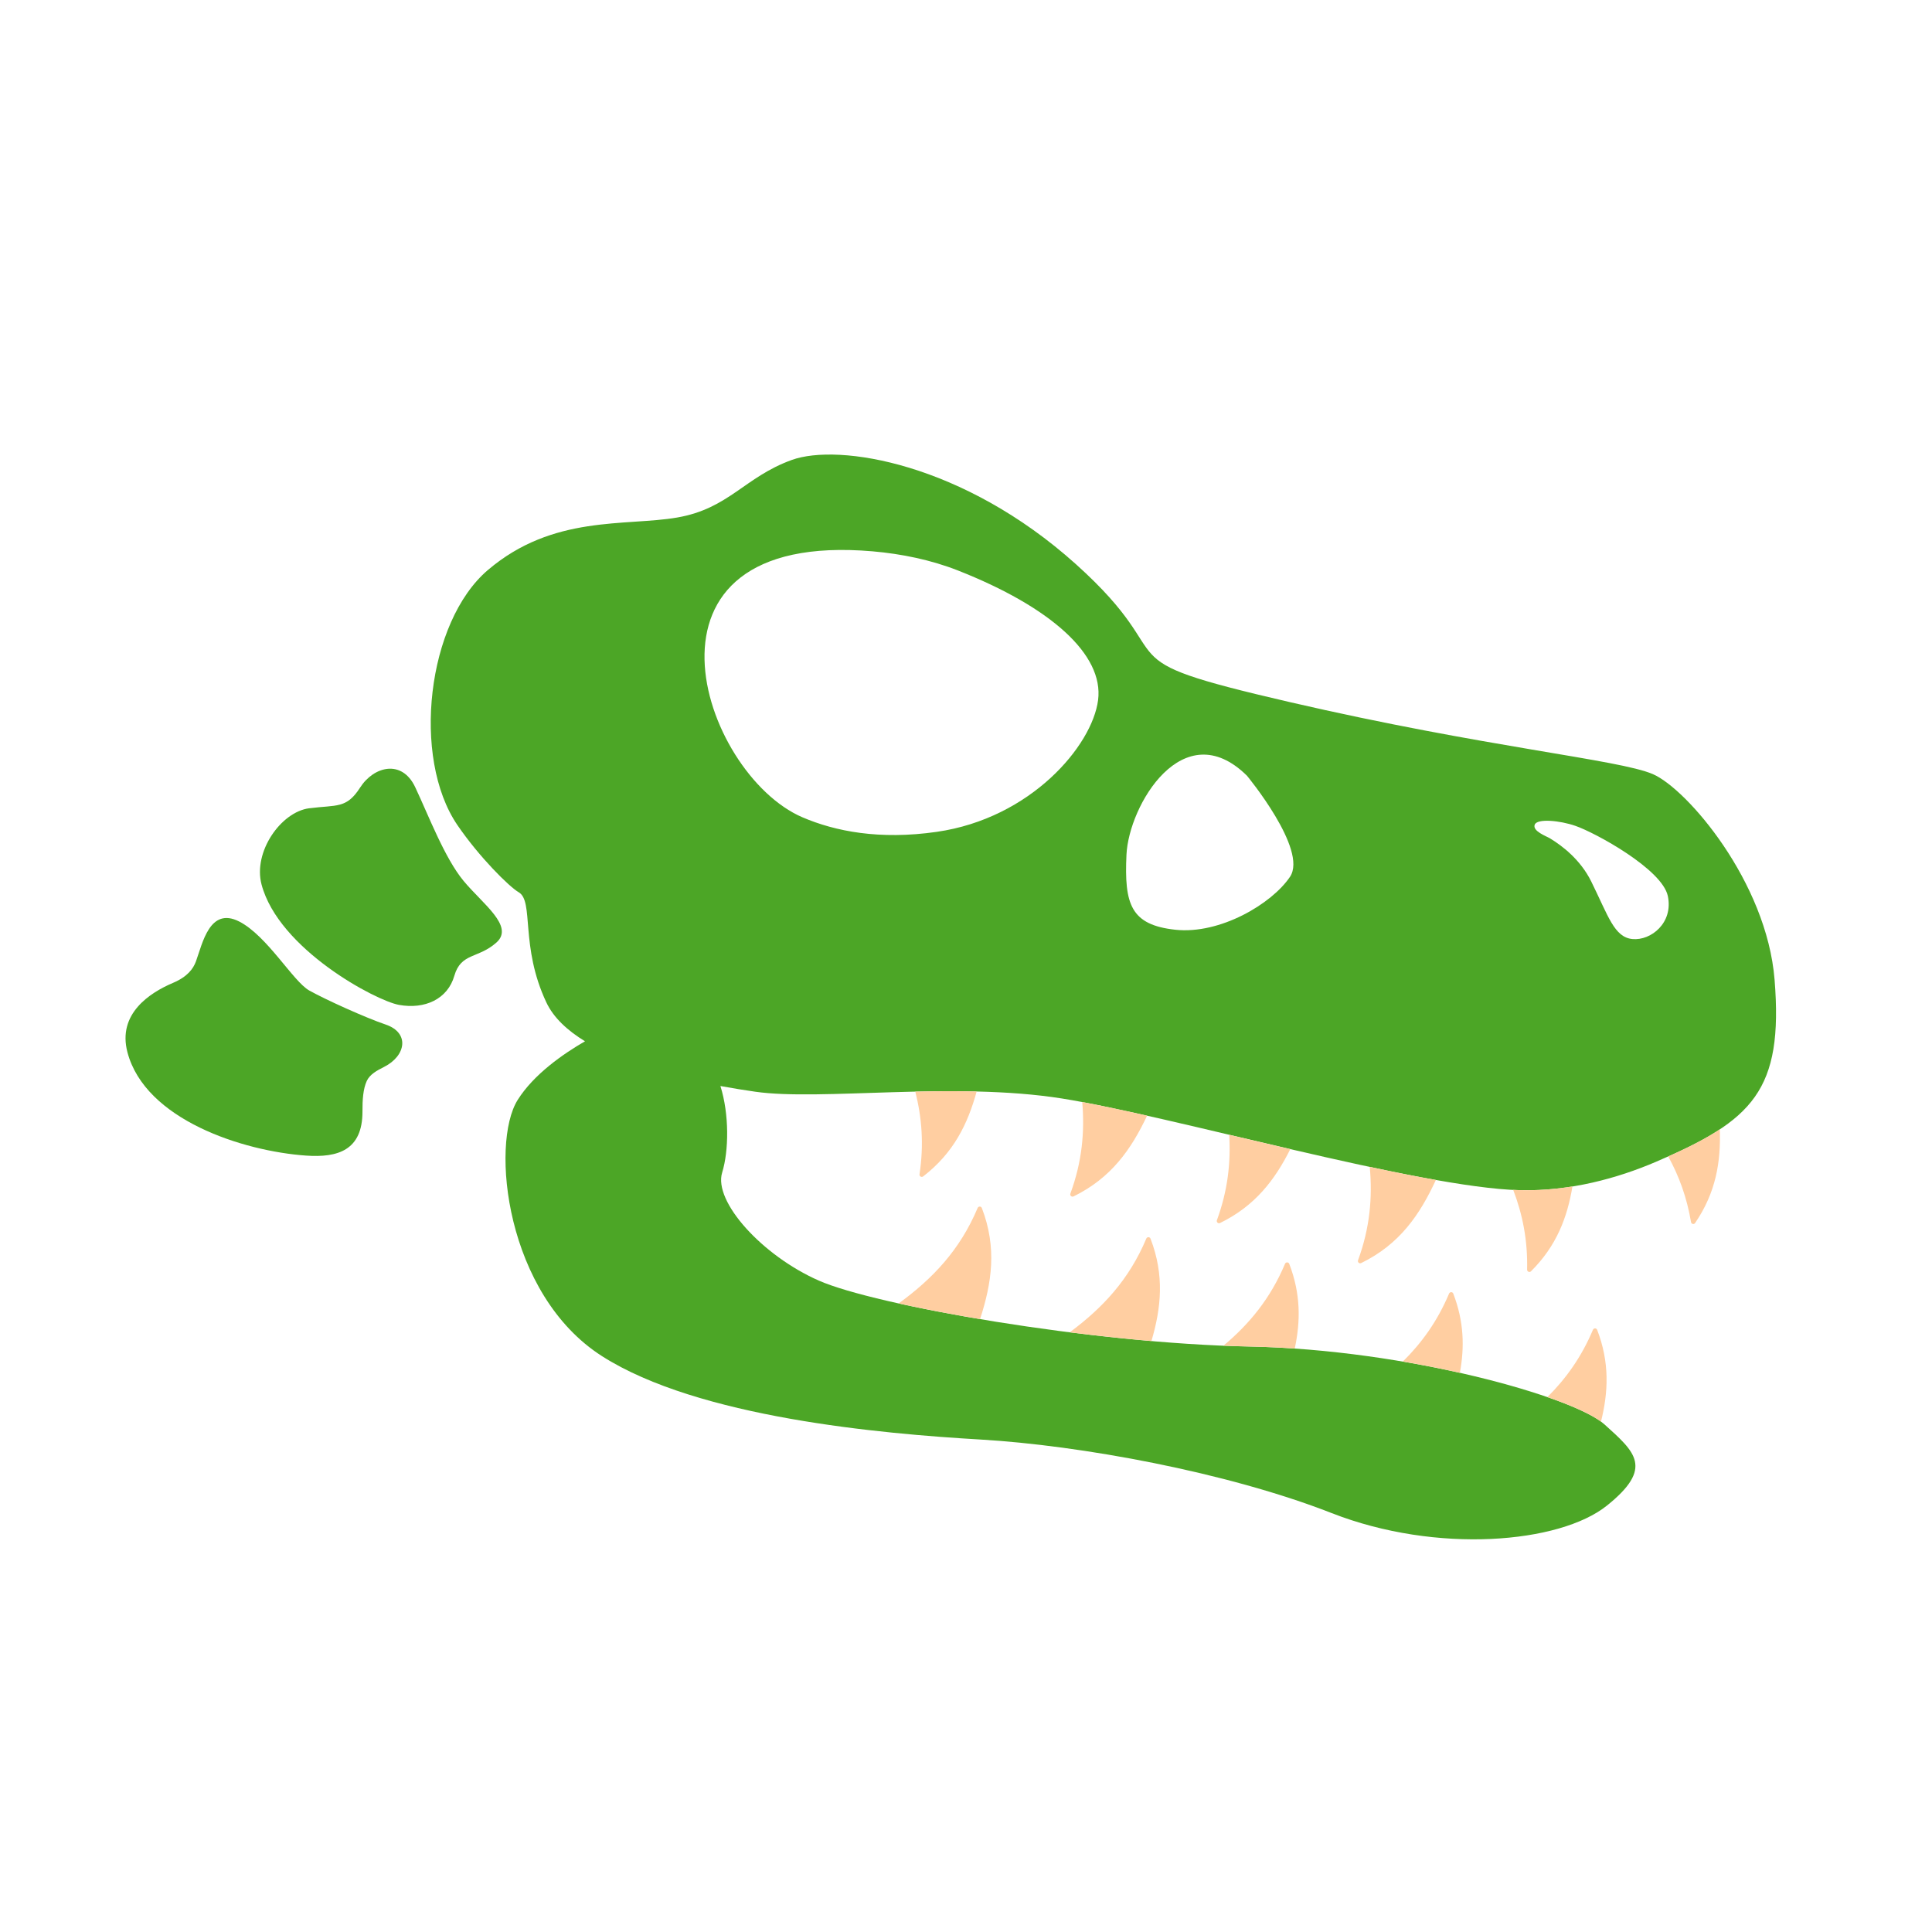
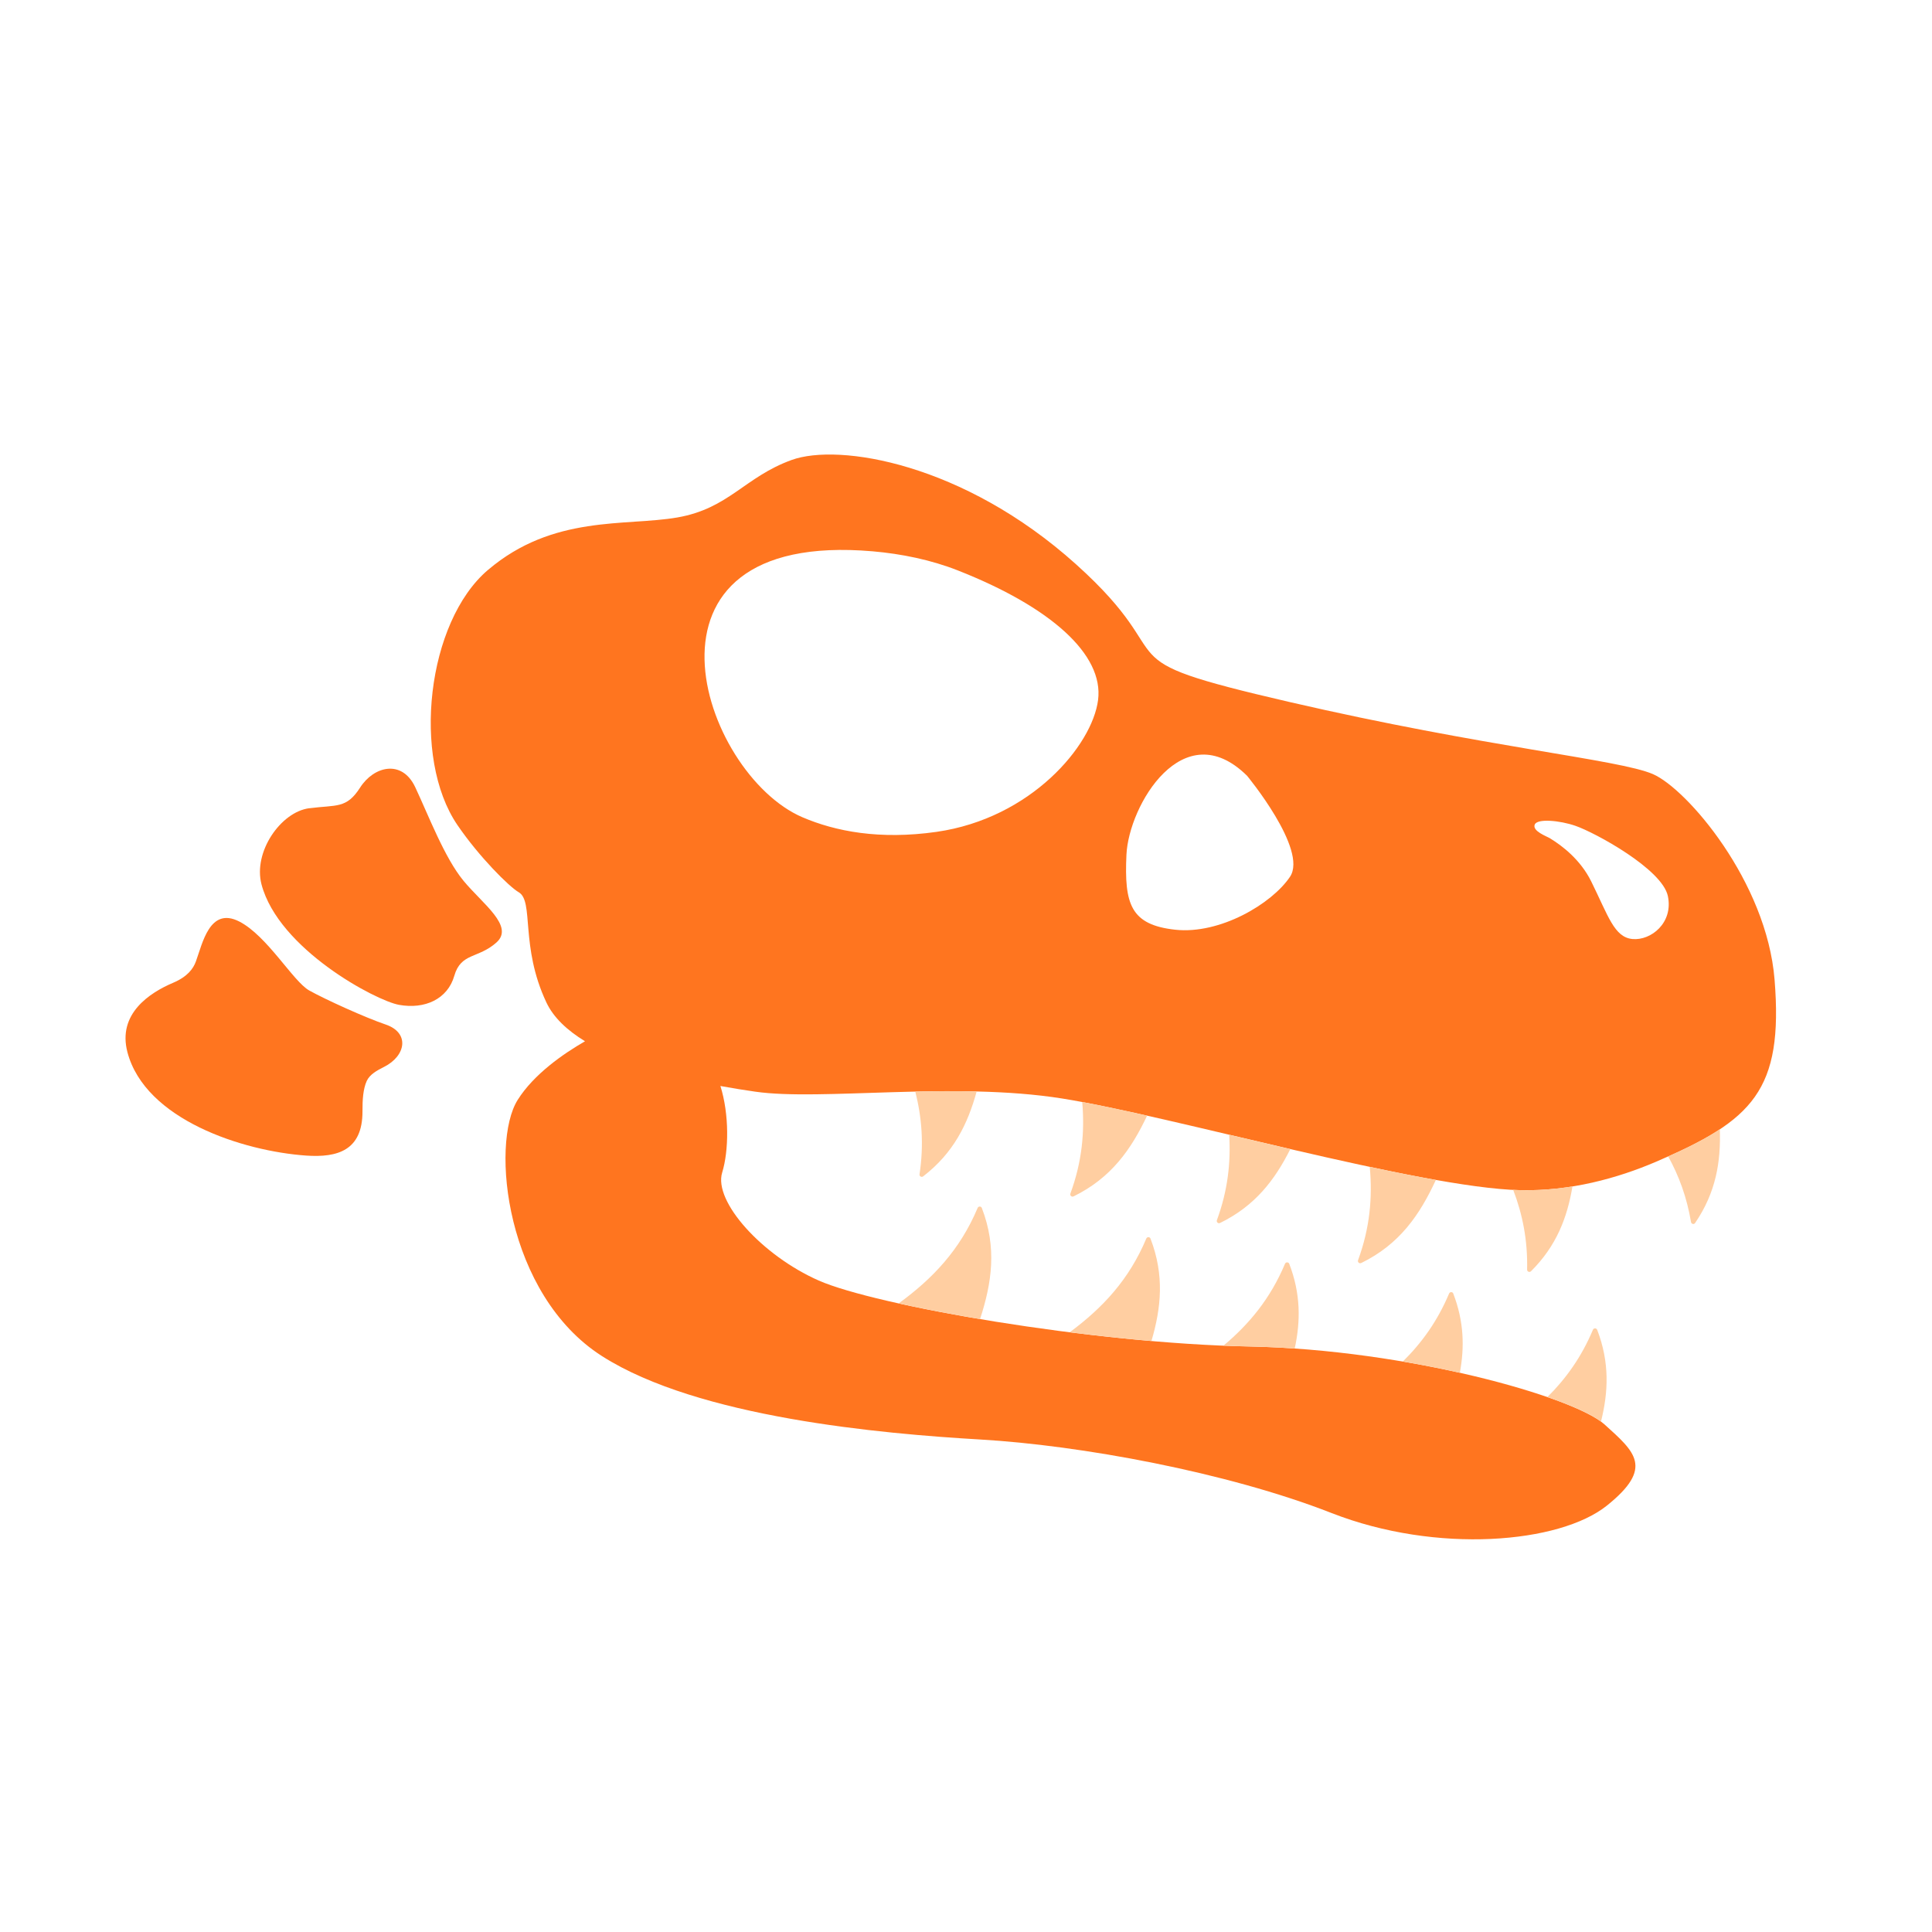
- <svg xmlns="http://www.w3.org/2000/svg" width="512" zoomAndPan="magnify" viewBox="0 0 384 384" height="512" preserveAspectRatio="xMidYMid meet" version="1.0">
+ <svg xmlns="http://www.w3.org/2000/svg" width="256" zoomAndPan="magnify" viewBox="0 0 192 192" height="256" preserveAspectRatio="xMidYMid meet" version="1.0">
  <defs>
-     <clipPath id="92213a221a">
-       <path d="M 85 90 L 354 90 L 354 306 L 85 306 Z M 85 90 " clip-rule="nonzero" />
+     <clipPath id="30d26448fb">
+       <path d="M 42 45 L 177 45 L 177 153 L 42 153 Z M 42 45 " clip-rule="nonzero" />
    </clipPath>
-     <clipPath id="06374ea894">
-       <path d="M 47.918 65.859 L 371.133 124.543 L 336.031 317.883 L 12.816 259.199 Z M 47.918 65.859 " clip-rule="nonzero" />
+     <clipPath id="e817482404">
+       <path d="M 23.957 32.93 L 185.566 62.27 L 168.016 158.941 L 6.406 129.598 Z M 23.957 32.93 " clip-rule="nonzero" />
    </clipPath>
-     <clipPath id="fe2966aeb2">
-       <path d="M 47.918 65.859 L 371.133 124.543 L 336.031 317.883 L 12.816 259.199 Z M 47.918 65.859 " clip-rule="nonzero" />
+     <clipPath id="a47e9763ff">
+       <path d="M 23.957 32.93 L 185.566 62.27 L 168.016 158.941 L 6.406 129.598 Z M 23.957 32.93 " clip-rule="nonzero" />
    </clipPath>
-     <clipPath id="bd8d289cbd">
-       <path d="M 178 216 L 342 216 L 342 283 L 178 283 Z M 178 216 " clip-rule="nonzero" />
+     <clipPath id="e07e3bc940">
+       <path d="M 89 108 L 171 108 L 171 142 L 89 142 Z M 89 108 " clip-rule="nonzero" />
    </clipPath>
-     <clipPath id="eb1b9ec1b4">
-       <path d="M 47.918 65.859 L 371.133 124.543 L 336.031 317.883 L 12.816 259.199 Z M 47.918 65.859 " clip-rule="nonzero" />
+     <clipPath id="981b72551b">
+       <path d="M 23.957 32.93 L 185.566 62.27 L 168.016 158.941 L 6.406 129.598 Z M 23.957 32.93 " clip-rule="nonzero" />
    </clipPath>
-     <clipPath id="a484fe27eb">
-       <path d="M 47.918 65.859 L 371.133 124.543 L 336.031 317.883 L 12.816 259.199 Z M 47.918 65.859 " clip-rule="nonzero" />
+     <clipPath id="1c5fab152b">
+       <path d="M 23.957 32.93 L 185.566 62.27 L 168.016 158.941 L 6.406 129.598 Z M 23.957 32.93 " clip-rule="nonzero" />
    </clipPath>
-     <clipPath id="5a9ab84688">
-       <path d="M 24 152 L 100 152 L 100 230 L 24 230 Z M 24 152 " clip-rule="nonzero" />
+     <clipPath id="f406e8ad0f">
+       <path d="M 12 76 L 50 76 L 50 115 L 12 115 Z M 12 76 " clip-rule="nonzero" />
    </clipPath>
-     <clipPath id="6abe42ec36">
-       <path d="M 47.918 65.859 L 371.133 124.543 L 336.031 317.883 L 12.816 259.199 Z M 47.918 65.859 " clip-rule="nonzero" />
+     <clipPath id="860eb5e5b6">
+       <path d="M 23.957 32.93 L 185.566 62.27 L 168.016 158.941 L 6.406 129.598 Z M 23.957 32.93 " clip-rule="nonzero" />
    </clipPath>
-     <clipPath id="ce01884f14">
-       <path d="M 47.918 65.859 L 371.133 124.543 L 336.031 317.883 L 12.816 259.199 Z M 47.918 65.859 " clip-rule="nonzero" />
+     <clipPath id="45470ed4e6">
+       <path d="M 23.957 32.93 L 185.566 62.27 L 168.016 158.941 L 6.406 129.598 Z M 23.957 32.93 " clip-rule="nonzero" />
    </clipPath>
  </defs>
-   <g clip-path="url(#92213a221a)">
-     <g clip-path="url(#06374ea894)">
-       <g clip-path="url(#fe2966aeb2)">
-         <path fill="#4ca626" d="M 96.988 113.285 C 109.926 102.27 124.32 104.637 134.605 102.859 C 144.891 101.078 147.973 94.832 157.34 91.43 C 166.707 88.027 191.496 92.047 213.855 112.145 C 236.211 132.242 217.324 130.512 256.273 139.531 C 295.227 148.547 321.766 150.938 328.527 153.867 C 335.293 156.797 351.141 175.23 352.711 194.715 C 354.484 216.738 348.371 222.711 329.074 230.945 C 321.492 234.184 312.066 236.805 302.09 236.559 C 282.012 236.07 232.594 221.758 211.102 218.34 C 189.605 214.918 163.129 218.863 150.098 216.984 C 148.016 216.684 145.676 216.312 143.188 215.855 C 144.961 221.484 144.867 228.742 143.535 233.051 C 141.762 238.805 151.473 249.559 162.727 254.52 C 173.977 259.48 216.84 267.02 248.328 267.633 C 279.809 268.246 312.859 277.648 318.914 283.121 C 324.969 288.598 328.777 291.719 319.391 299.246 C 310 306.777 285.551 308.902 264.676 300.738 C 243.797 292.57 214.625 287.273 194.902 286.121 C 175.18 284.973 138.82 281.773 119.652 269.543 C 100.488 257.312 97.422 227.344 102.891 218.621 C 106.109 213.496 111.977 209.445 116.27 206.965 L 116.277 206.965 C 112.766 204.82 110.02 202.27 108.594 199.242 C 103.332 188.082 106.172 179.117 103.094 177.34 C 101.191 176.242 95.223 170.312 90.902 163.977 C 81.797 150.609 84.844 123.621 96.984 113.285 Z M 308.113 166.656 C 310.523 168.121 314.125 170.871 316.258 175.176 C 319.672 182.078 320.836 186.309 324.477 186.645 C 328.117 186.984 332.621 183.453 331.496 178.098 C 330.375 172.746 317.047 165.492 313.109 164.141 C 310.027 163.074 305.547 162.645 305.043 163.898 C 304.516 165.191 307.414 166.227 308.113 166.648 Z M 247.832 154.164 C 247.832 154.164 260.016 168.883 256.398 174.27 C 252.785 179.656 242.473 185.758 233.598 184.793 C 224.723 183.828 223.441 179.719 223.895 169.879 C 224.352 160.039 235.195 141.738 247.828 154.164 Z M 159.496 162.445 C 166.012 165.242 174.816 166.969 186.164 165.34 C 204.895 162.652 217.082 148.227 218.254 139.145 C 219.418 130.062 208.762 120.617 190.379 113.379 C 185.035 111.281 179.199 110.082 173.445 109.582 C 123.09 105.23 139.348 153.793 159.492 162.445 Z M 159.496 162.445 " fill-opacity="1" fill-rule="evenodd" />
+   <g clip-path="url(#30d26448fb)">
+     <g clip-path="url(#e817482404)">
+       <g clip-path="url(#a47e9763ff)">
+         <path fill="#ff751f" d="M 48.496 56.641 C 54.961 51.133 62.16 52.316 67.305 51.426 C 72.445 50.535 73.984 47.414 78.672 45.711 C 83.355 44.012 95.746 46.02 106.926 56.07 C 118.105 66.117 108.66 65.254 128.137 69.762 C 147.613 74.27 160.883 75.465 164.266 76.93 C 167.645 78.395 175.57 87.613 176.355 97.355 C 177.242 108.367 174.184 111.352 164.539 115.469 C 160.746 117.09 156.035 118.398 151.047 118.277 C 141.004 118.031 116.297 110.875 105.551 109.168 C 94.805 107.457 81.566 109.43 75.051 108.488 C 74.008 108.34 72.84 108.152 71.594 107.926 C 72.48 110.738 72.434 114.367 71.77 116.523 C 70.883 119.398 75.738 124.777 81.363 127.258 C 86.988 129.738 108.418 133.508 124.164 133.812 C 139.906 134.121 156.43 138.82 159.457 141.559 C 162.484 144.297 164.391 145.855 159.695 149.621 C 155 153.387 142.777 154.449 132.336 150.367 C 121.898 146.281 107.312 143.633 97.449 143.059 C 87.59 142.484 69.41 140.883 59.828 134.77 C 50.242 128.652 48.711 113.668 51.445 109.309 C 53.055 106.746 55.988 104.719 58.137 103.48 C 56.383 102.406 55.008 101.133 54.297 99.617 C 51.668 94.039 53.086 89.555 51.547 88.668 C 50.594 88.117 47.613 85.152 45.453 81.984 C 40.898 75.301 42.422 61.809 48.492 56.641 Z M 154.059 83.324 C 155.262 84.059 157.062 85.434 158.129 87.586 C 159.836 91.035 160.418 93.152 162.238 93.32 C 164.059 93.488 166.312 91.723 165.75 89.047 C 165.188 86.371 158.523 82.742 156.555 82.066 C 155.016 81.535 152.773 81.32 152.52 81.945 C 152.258 82.594 153.707 83.109 154.059 83.32 Z M 123.918 77.078 C 123.918 77.078 130.008 84.438 128.199 87.133 C 126.395 89.824 121.234 92.875 116.797 92.395 C 112.359 91.91 111.719 89.855 111.945 84.938 C 112.176 80.016 117.598 70.867 123.914 77.078 Z M 79.75 81.219 C 83.008 82.617 87.41 83.48 93.082 82.668 C 102.445 81.324 108.539 74.109 109.125 69.57 C 109.711 65.027 104.383 60.305 95.188 56.688 C 92.52 55.637 89.598 55.039 86.723 54.789 C 61.547 52.613 69.676 76.895 79.746 81.219 Z M 79.75 81.219 " fill-opacity="1" fill-rule="evenodd" />
      </g>
    </g>
  </g>
-   <g clip-path="url(#bd8d289cbd)">
-     <g clip-path="url(#eb1b9ec1b4)">
-       <g clip-path="url(#a484fe27eb)">
-         <path fill="#ffcea1" d="M 228.676 246.195 C 231.473 253.465 230.797 259.957 228.859 266.539 C 223.465 266.078 217.992 265.484 212.621 264.805 C 219.145 259.965 224.395 254.367 227.836 246.18 C 227.906 246.008 228.07 245.902 228.258 245.902 C 228.449 245.902 228.605 246.012 228.676 246.195 Z M 183.488 233.82 C 189.531 229.16 192.344 223.41 194.117 216.941 C 190.027 216.844 185.926 216.875 181.922 216.965 C 183.23 222.129 183.652 227.473 182.762 233.395 C 182.727 233.578 182.816 233.758 182.98 233.852 C 183.137 233.945 183.336 233.934 183.48 233.82 Z M 336.922 243.074 C 341.066 237 342.047 230.898 341.824 224.469 C 339.012 226.328 335.613 228.059 331.574 229.855 C 333.715 233.734 335.273 237.984 336.105 242.898 C 336.133 243.082 336.27 243.227 336.453 243.27 C 336.637 243.309 336.82 243.238 336.922 243.082 Z M 304.293 252.684 C 309.375 247.641 311.508 241.984 312.539 235.816 C 309.168 236.359 305.668 236.645 302.09 236.551 C 301.664 236.543 301.219 236.523 300.762 236.5 C 302.621 241.359 303.66 246.508 303.523 252.348 C 303.516 252.535 303.625 252.699 303.801 252.773 C 303.973 252.844 304.168 252.812 304.301 252.68 Z M 270.547 251.043 C 278.207 247.309 282.195 241.426 285.395 234.527 C 281.277 233.801 276.848 232.914 272.25 231.93 C 272.809 238.02 272.277 244.055 269.922 250.48 C 269.855 250.656 269.902 250.844 270.043 250.973 C 270.184 251.098 270.375 251.125 270.543 251.039 Z M 242.496 243.082 C 249.469 239.684 253.395 234.504 256.457 228.398 C 252.383 227.453 248.305 226.488 244.312 225.547 C 244.648 231.105 244.023 236.652 241.871 242.52 C 241.805 242.699 241.852 242.887 241.992 243.012 C 242.133 243.141 242.324 243.168 242.496 243.082 Z M 213.371 237.797 C 220.852 234.145 224.836 228.445 227.996 221.746 C 223.25 220.68 218.887 219.746 215.105 219.039 C 215.613 225.004 215.062 230.93 212.746 237.234 C 212.68 237.41 212.727 237.598 212.867 237.727 C 213.008 237.852 213.199 237.879 213.371 237.797 Z M 317.449 264.32 C 319.945 270.809 319.676 276.68 318.211 282.547 C 316.203 281.078 312.496 279.383 307.559 277.68 C 311.262 273.996 314.332 269.715 316.609 264.305 C 316.68 264.133 316.844 264.027 317.031 264.027 C 317.223 264.027 317.379 264.145 317.449 264.32 Z M 288.852 257.121 C 290.992 262.688 291.098 267.805 290.16 272.852 C 286.562 272.043 282.766 271.293 278.828 270.617 C 282.59 266.906 285.707 262.586 288.016 257.105 C 288.09 256.934 288.25 256.828 288.441 256.828 C 288.633 256.828 288.789 256.938 288.855 257.121 Z M 256.25 251.203 C 258.547 257.172 258.504 262.621 257.34 268.031 C 254.336 267.824 251.324 267.688 248.328 267.625 C 246.641 267.59 244.922 267.539 243.172 267.465 C 248.324 263.148 252.512 258.082 255.41 251.184 C 255.48 251.016 255.645 250.906 255.832 250.91 C 256.023 250.91 256.18 251.02 256.25 251.203 Z M 195.152 240.109 C 198.188 248.008 197.129 254.996 194.797 262.18 C 188.902 261.184 183.422 260.129 178.617 259.066 C 185.363 254.152 190.781 248.473 194.312 240.094 C 194.383 239.922 194.547 239.816 194.734 239.816 C 194.926 239.816 195.082 239.926 195.145 240.109 Z M 195.152 240.109 " fill-opacity="1" fill-rule="evenodd" />
+   <g clip-path="url(#e07e3bc940)">
+     <g clip-path="url(#981b72551b)">
+       <g clip-path="url(#1c5fab152b)">
+         <path fill="#ffcea1" d="M 114.336 123.094 C 115.734 126.73 115.398 129.977 114.43 133.266 C 111.734 133.035 108.996 132.738 106.309 132.398 C 109.574 129.98 112.199 127.18 113.918 123.086 C 113.953 123 114.035 122.949 114.129 122.949 C 114.227 122.949 114.305 123.004 114.336 123.094 Z M 91.742 116.906 C 94.766 114.578 96.172 111.703 97.059 108.469 C 95.012 108.418 92.961 108.434 90.961 108.48 C 91.613 111.062 91.828 113.734 91.383 116.695 C 91.363 116.785 91.41 116.875 91.488 116.922 C 91.57 116.969 91.668 116.965 91.742 116.906 Z M 168.461 121.535 C 170.535 118.496 171.023 115.445 170.914 112.23 C 169.504 113.16 167.809 114.027 165.785 114.926 C 166.855 116.863 167.637 118.988 168.051 121.445 C 168.066 121.539 168.133 121.609 168.227 121.633 C 168.316 121.652 168.41 121.617 168.461 121.539 Z M 152.145 126.34 C 154.688 123.816 155.754 120.988 156.27 117.906 C 154.586 118.176 152.832 118.32 151.047 118.273 C 150.832 118.27 150.609 118.258 150.379 118.246 C 151.309 120.676 151.828 123.25 151.762 126.172 C 151.758 126.266 151.812 126.348 151.898 126.383 C 151.984 126.418 152.082 126.402 152.148 126.336 Z M 135.273 125.52 C 139.105 123.652 141.098 120.711 142.695 117.262 C 140.641 116.898 138.422 116.453 136.125 115.961 C 136.406 119.008 136.141 122.023 134.961 125.238 C 134.93 125.324 134.953 125.418 135.023 125.48 C 135.094 125.547 135.188 125.559 135.27 125.516 Z M 121.246 121.539 C 124.734 119.84 126.699 117.25 128.23 114.195 C 126.191 113.723 124.152 113.242 122.156 112.77 C 122.324 115.551 122.012 118.324 120.934 121.258 C 120.902 121.348 120.926 121.441 120.996 121.504 C 121.066 121.566 121.16 121.582 121.246 121.539 Z M 106.688 118.895 C 110.426 117.07 112.418 114.219 114 110.871 C 111.625 110.336 109.445 109.871 107.551 109.516 C 107.809 112.5 107.531 115.461 106.375 118.613 C 106.34 118.703 106.363 118.797 106.434 118.859 C 106.504 118.922 106.602 118.938 106.688 118.895 Z M 158.727 132.156 C 159.973 135.402 159.84 138.336 159.105 141.27 C 158.102 140.535 156.25 139.688 153.781 138.836 C 155.633 136.996 157.168 134.855 158.305 132.148 C 158.34 132.062 158.422 132.012 158.516 132.012 C 158.613 132.012 158.691 132.07 158.727 132.156 Z M 144.426 128.559 C 145.496 131.34 145.547 133.898 145.078 136.422 C 143.281 136.02 141.383 135.645 139.414 135.305 C 141.297 133.449 142.855 131.289 144.008 128.551 C 144.043 128.465 144.125 128.41 144.219 128.41 C 144.316 128.41 144.395 128.465 144.43 128.559 Z M 128.125 125.598 C 129.273 128.582 129.254 131.309 128.668 134.012 C 127.168 133.91 125.664 133.84 124.164 133.809 C 123.32 133.793 122.461 133.766 121.586 133.73 C 124.164 131.57 126.254 129.039 127.703 125.59 C 127.742 125.504 127.82 125.449 127.918 125.453 C 128.012 125.453 128.09 125.508 128.125 125.598 Z M 97.574 120.051 C 99.094 124 98.566 127.496 97.398 131.086 C 94.453 130.59 91.711 130.062 89.309 129.531 C 92.68 127.074 95.391 124.234 97.156 120.043 C 97.191 119.957 97.273 119.906 97.367 119.906 C 97.465 119.906 97.543 119.961 97.574 120.051 Z M 97.574 120.051 " fill-opacity="1" fill-rule="evenodd" />
      </g>
    </g>
  </g>
-   <g clip-path="url(#5a9ab84688)">
-     <g clip-path="url(#6abe42ec36)">
-       <g clip-path="url(#ce01884f14)">
-         <path fill="#4ca626" d="M 61.473 160.652 C 66.949 159.945 68.859 160.777 71.574 156.535 C 74.293 152.289 79.891 150.871 82.523 156.453 C 85.16 162.035 88.355 170.516 92.145 175.09 C 95.934 179.668 102.293 184.102 98.672 187.332 C 95.051 190.566 91.629 189.332 90.301 193.949 C 88.977 198.566 84.461 200.664 79.289 199.727 C 74.723 198.898 55.391 188.672 51.98 175.785 C 50.281 169.336 55.809 161.379 61.473 160.645 Z M 47.539 183.156 C 53.102 185.992 58.258 195.066 61.457 196.863 C 64.652 198.664 72.742 202.316 76.633 203.629 C 81.488 205.266 80.703 209.855 76.336 212.059 C 74.941 212.758 73.492 213.543 72.895 214.855 C 72.168 216.453 72.031 218.586 72.043 220.922 C 72.059 228.648 67.121 230.125 60.84 229.684 C 48.289 228.801 28.863 222.566 25.328 209.141 C 23.316 201.484 29.781 197.312 34.391 195.352 C 37.266 194.133 38.41 192.543 38.941 191.094 C 40.25 187.516 41.676 180.176 47.539 183.156 Z M 47.539 183.156 " fill-opacity="1" fill-rule="evenodd" />
+   <g clip-path="url(#f406e8ad0f)">
+     <g clip-path="url(#860eb5e5b6)">
+       <g clip-path="url(#45470ed4e6)">
+         <path fill="#ff751f" d="M 30.734 80.324 C 33.473 79.969 34.43 80.387 35.789 78.266 C 37.145 76.141 39.945 75.434 41.262 78.223 C 42.578 81.016 44.176 85.254 46.074 87.543 C 47.965 89.832 51.148 92.047 49.336 93.664 C 47.523 95.281 45.812 94.664 45.148 96.973 C 44.488 99.281 42.23 100.328 39.645 99.859 C 37.363 99.445 27.695 94.332 25.988 87.891 C 25.141 84.664 27.902 80.688 30.734 80.32 Z M 23.77 91.574 C 26.551 92.992 29.129 97.531 30.727 98.43 C 32.328 99.328 36.371 101.156 38.316 101.812 C 40.742 102.629 40.352 104.926 38.168 106.027 C 37.473 106.375 36.746 106.77 36.445 107.426 C 36.086 108.223 36.016 109.289 36.023 110.457 C 36.027 114.32 33.559 115.059 30.418 114.84 C 24.145 114.398 14.434 111.281 12.664 104.566 C 11.656 100.738 14.891 98.652 17.195 97.672 C 18.633 97.062 19.207 96.27 19.469 95.543 C 20.125 93.754 20.84 90.086 23.77 91.574 Z M 23.77 91.574 " fill-opacity="1" fill-rule="evenodd" />
      </g>
    </g>
  </g>
</svg>
